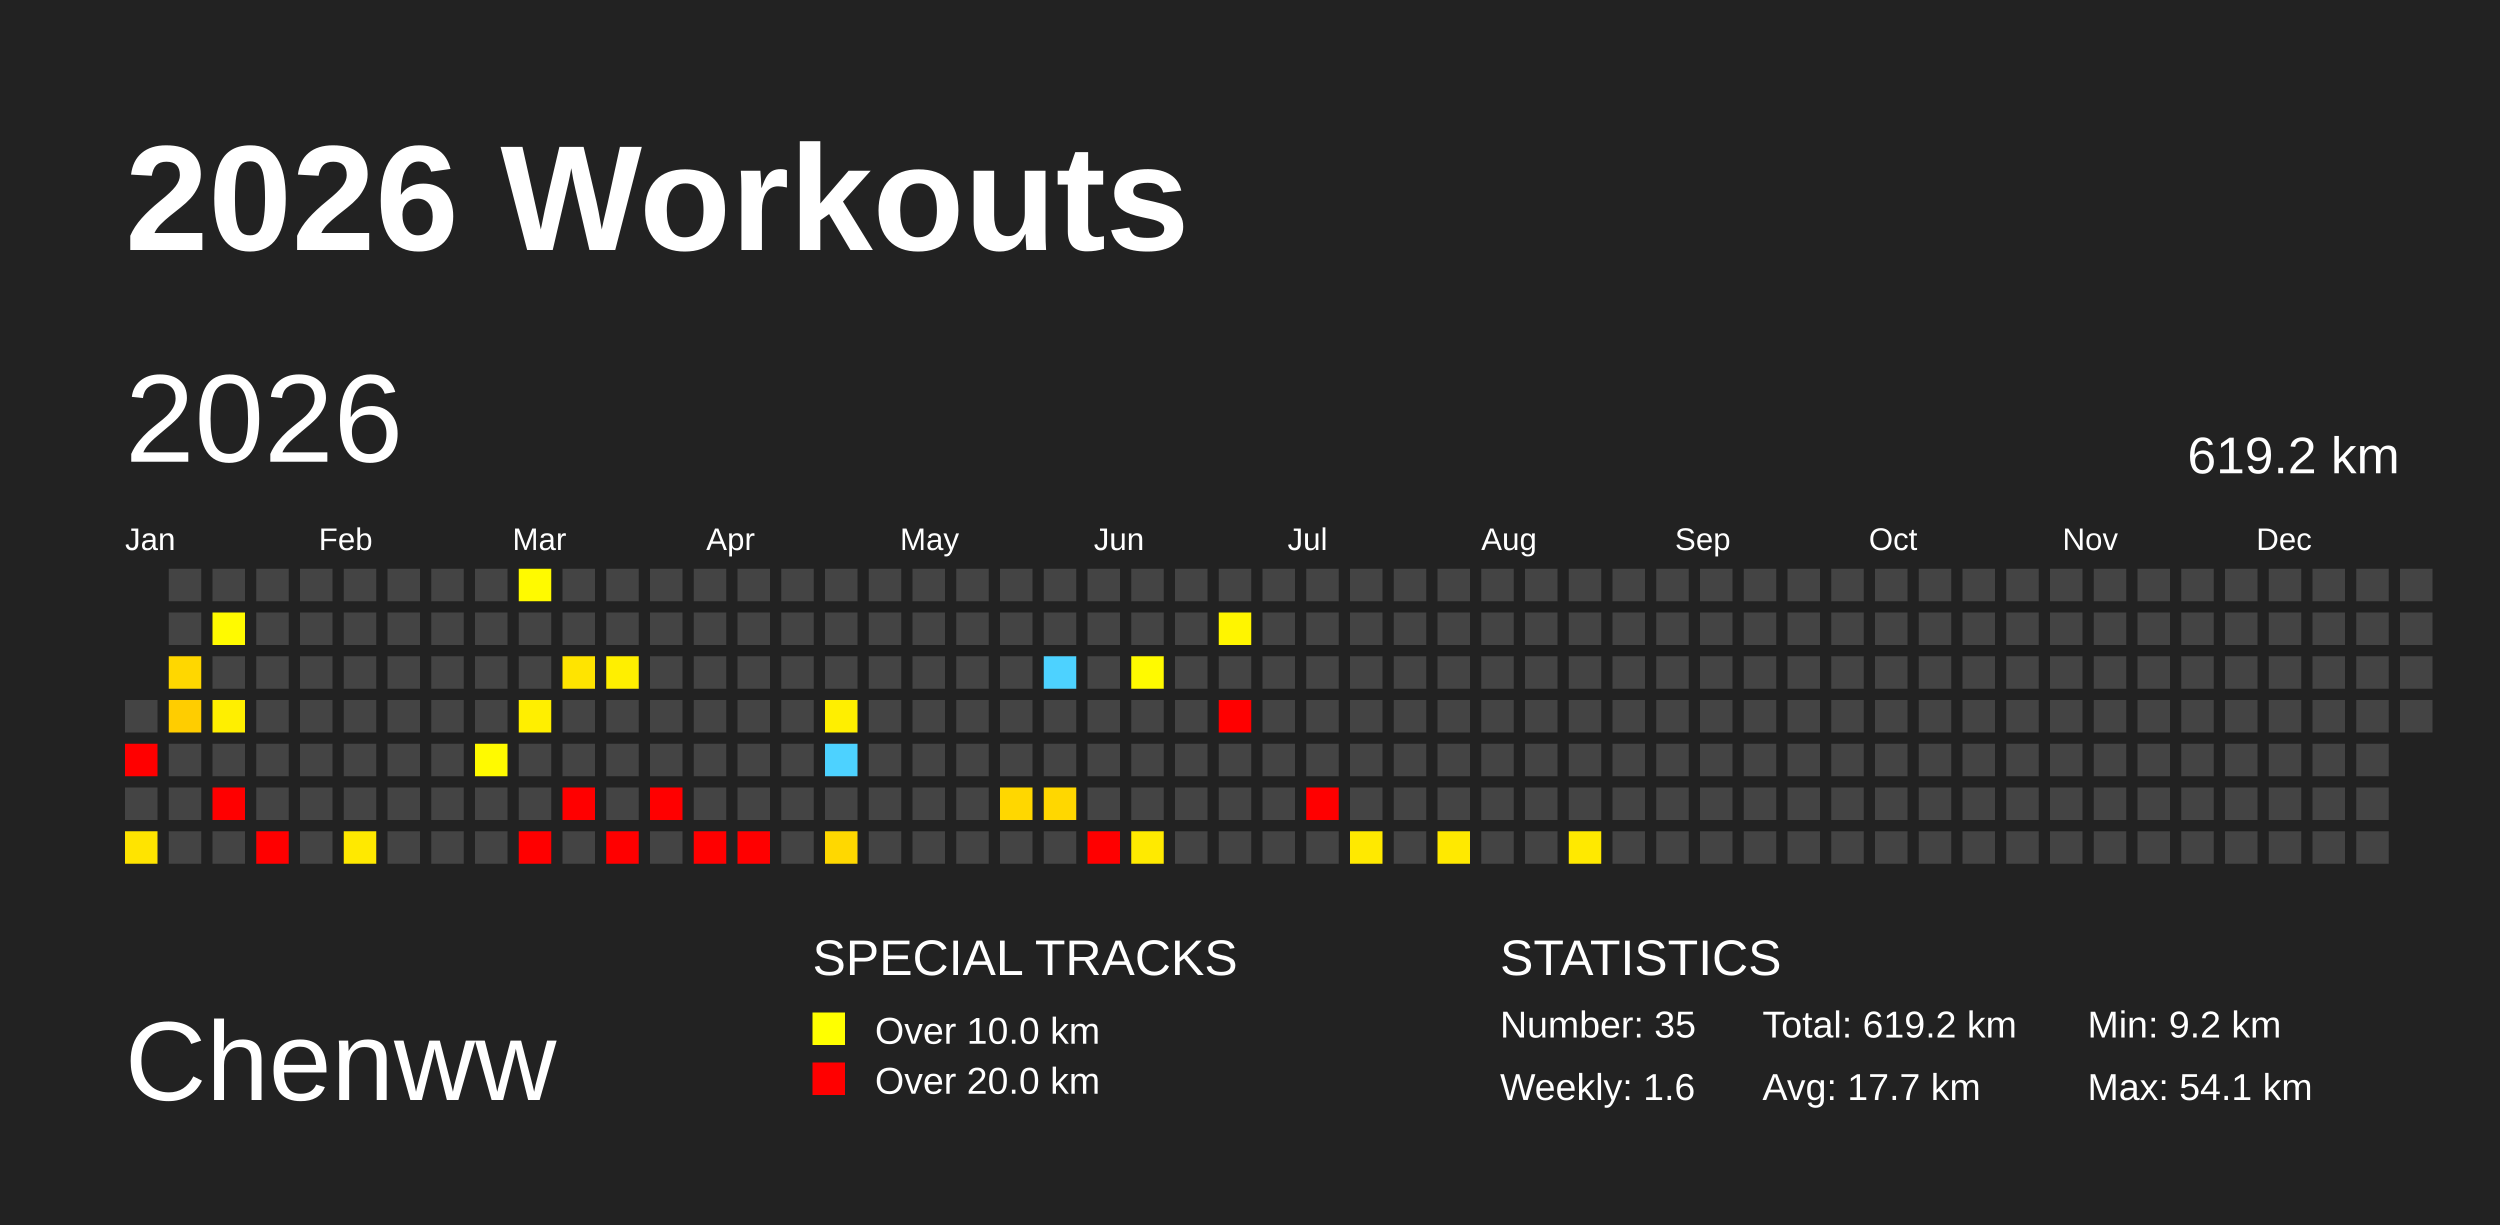
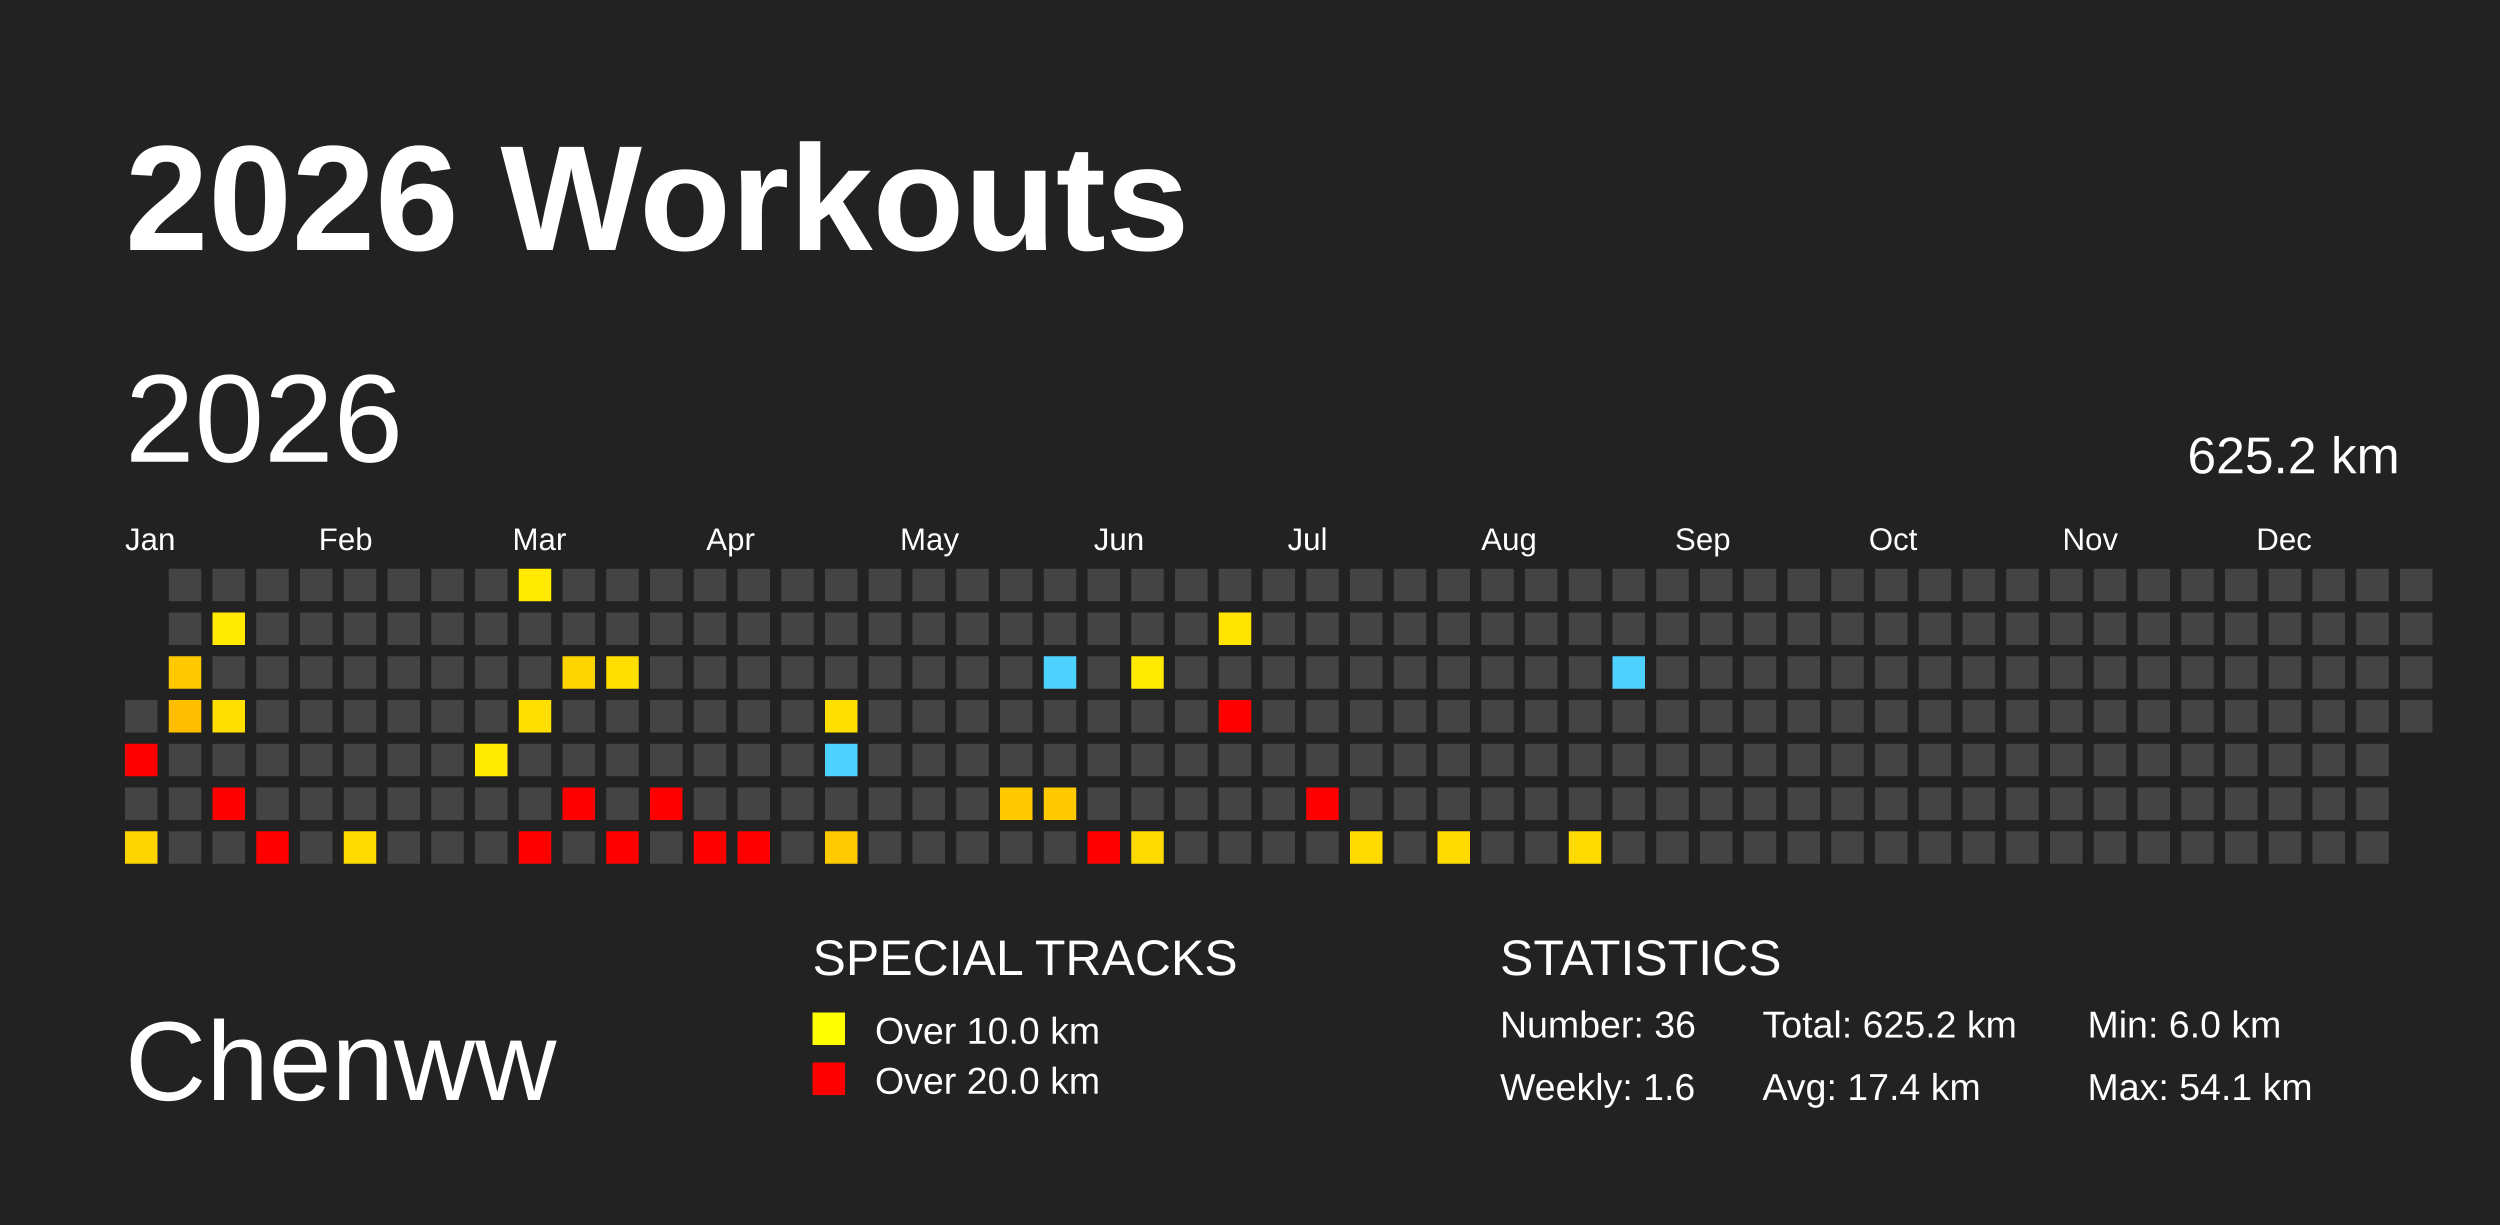
<svg xmlns="http://www.w3.org/2000/svg" baseProfile="full" height="98mm" version="1.1" viewBox="0,0,200,98" width="200mm">
  <defs />
  <rect fill="#222222" height="98" width="200" x="0" y="0" />
  <text fill="#FFFFFF" style="font-size:12px; font-family:Arial; font-weight:bold;" x="10" y="20">2026 Workouts</text>
  <text fill="#FFFFFF" style="font-size:9px; font-family:Arial" x="10" y="88">Chenww</text>
  <text fill="#FFFFFF" style="font-size:4px; font-family:Arial" x="65" y="78">SPECIAL TRACKS</text>
  <rect fill="yellow" height="2.6" width="2.6" x="65" y="81" />
  <text fill="#FFFFFF" style="font-size:3px; font-family:Arial" x="70" y="83.5">Over 10.0 km</text>
  <rect fill="red" height="2.6" width="2.6" x="65" y="85" />
  <text fill="#FFFFFF" style="font-size:3px; font-family:Arial" x="70" y="87.5">Over 20.0 km</text>
  <text fill="#FFFFFF" style="font-size:4px; font-family:Arial" x="120" y="78">STATISTICS</text>
-   <text fill="#FFFFFF" style="font-size:3px; font-family:Arial" x="120" y="83">Number: 35</text>
+   <text fill="#FFFFFF" style="font-size:3px; font-family:Arial" x="120" y="83">Number: 36</text>
  <text fill="#FFFFFF" style="font-size:3px; font-family:Arial" x="120" y="88">Weekly: 1.6</text>
-   <text fill="#FFFFFF" style="font-size:3px; font-family:Arial" x="141" y="83">Total: 619.2 km</text>
-   <text fill="#FFFFFF" style="font-size:3px; font-family:Arial" x="141" y="88">Avg: 17.7 km</text>
-   <text fill="#FFFFFF" style="font-size:3px; font-family:Arial" x="167" y="83">Min: 9.2 km</text>
+   <text fill="#FFFFFF" style="font-size:3px; font-family:Arial" x="141" y="83">Total: 625.2 km</text>
+   <text fill="#FFFFFF" style="font-size:3px; font-family:Arial" x="141" y="88">Avg: 17.4 km</text>
+   <text fill="#FFFFFF" style="font-size:3px; font-family:Arial" x="167" y="83">Min: 6.0 km</text>
  <text fill="#FFFFFF" style="font-size:3px; font-family:Arial" x="167" y="88">Max: 54.1 km</text>
  <text dominant-baseline="hanging" fill="#FFFFFF" style="font-size:10.0px; font-family:Arial;" x="10" y="30">2026</text>
-   <text dominant-baseline="hanging" fill="#FFFFFF" style="font-size:4.125px; font-family:Arial;" x="175" y="35">619.2 km</text>
+   <text dominant-baseline="hanging" fill="#FFFFFF" style="font-size:4.125px; font-family:Arial;" x="175" y="35">625.2 km</text>
  <text fill="#FFFFFF" style="font-size:2.5px; font-family:Arial" x="10.0" y="44">Jan</text>
  <text fill="#FFFFFF" style="font-size:2.5px; font-family:Arial" x="25.5" y="44">Feb</text>
  <text fill="#FFFFFF" style="font-size:2.5px; font-family:Arial" x="41.0" y="44">Mar</text>
  <text fill="#FFFFFF" style="font-size:2.5px; font-family:Arial" x="56.5" y="44">Apr</text>
  <text fill="#FFFFFF" style="font-size:2.5px; font-family:Arial" x="72.0" y="44">May</text>
  <text fill="#FFFFFF" style="font-size:2.5px; font-family:Arial" x="87.5" y="44">Jun</text>
  <text fill="#FFFFFF" style="font-size:2.5px; font-family:Arial" x="103.0" y="44">Jul</text>
  <text fill="#FFFFFF" style="font-size:2.5px; font-family:Arial" x="118.5" y="44">Aug</text>
  <text fill="#FFFFFF" style="font-size:2.5px; font-family:Arial" x="134.0" y="44">Sep</text>
  <text fill="#FFFFFF" style="font-size:2.5px; font-family:Arial" x="149.5" y="44">Oct</text>
  <text fill="#FFFFFF" style="font-size:2.5px; font-family:Arial" x="165.0" y="44">Nov</text>
  <text fill="#FFFFFF" style="font-size:2.5px; font-family:Arial" x="180.5" y="44">Dec</text>
  <rect fill="#444444" height="2.6" width="2.6" x="10.0" y="56.0" />
  <rect fill="red" height="2.6" width="2.6" x="10.0" y="59.5" />
  <rect fill="#444444" height="2.6" width="2.6" x="10.0" y="63.0" />
-   <rect fill="#ffe400" height="2.6" width="2.6" x="10.0" y="66.5" />
+   <rect fill="#ffd500" height="2.6" width="2.6" x="10.0" y="66.5" />
  <rect fill="#444444" height="2.6" width="2.6" x="13.5" y="45.5" />
  <rect fill="#444444" height="2.6" width="2.6" x="13.5" y="49.0" />
-   <rect fill="#ffd700" height="2.6" width="2.6" x="13.5" y="52.5" />
-   <rect fill="#ffcd00" height="2.6" width="2.6" x="13.5" y="56.0" />
+   <rect fill="#ffc900" height="2.6" width="2.6" x="13.5" y="52.5" />
+   <rect fill="#ffbf00" height="2.6" width="2.6" x="13.5" y="56.0" />
  <rect fill="#444444" height="2.6" width="2.6" x="13.5" y="59.5" />
  <rect fill="#444444" height="2.6" width="2.6" x="13.5" y="63.0" />
  <rect fill="#444444" height="2.6" width="2.6" x="13.5" y="66.5" />
  <rect fill="#444444" height="2.6" width="2.6" x="17.0" y="45.5" />
-   <rect fill="#fffa00" height="2.6" width="2.6" x="17.0" y="49.0" />
+   <rect fill="#ffea00" height="2.6" width="2.6" x="17.0" y="49.0" />
  <rect fill="#444444" height="2.6" width="2.6" x="17.0" y="52.5" />
-   <rect fill="#ffef00" height="2.6" width="2.6" x="17.0" y="56.0" />
+   <rect fill="#ffdf00" height="2.6" width="2.6" x="17.0" y="56.0" />
  <rect fill="#444444" height="2.6" width="2.6" x="17.0" y="59.5" />
  <rect fill="red" height="2.6" width="2.6" x="17.0" y="63.0" />
  <rect fill="#444444" height="2.6" width="2.6" x="17.0" y="66.5" />
  <rect fill="#444444" height="2.6" width="2.6" x="20.5" y="45.5" />
  <rect fill="#444444" height="2.6" width="2.6" x="20.5" y="49.0" />
  <rect fill="#444444" height="2.6" width="2.6" x="20.5" y="52.5" />
  <rect fill="#444444" height="2.6" width="2.6" x="20.5" y="56.0" />
  <rect fill="#444444" height="2.6" width="2.6" x="20.5" y="59.5" />
  <rect fill="#444444" height="2.6" width="2.6" x="20.5" y="63.0" />
  <rect fill="red" height="2.6" width="2.6" x="20.5" y="66.5" />
  <rect fill="#444444" height="2.6" width="2.6" x="24.0" y="45.5" />
  <rect fill="#444444" height="2.6" width="2.6" x="24.0" y="49.0" />
  <rect fill="#444444" height="2.6" width="2.6" x="24.0" y="52.5" />
  <rect fill="#444444" height="2.6" width="2.6" x="24.0" y="56.0" />
  <rect fill="#444444" height="2.6" width="2.6" x="24.0" y="59.5" />
  <rect fill="#444444" height="2.6" width="2.6" x="24.0" y="63.0" />
  <rect fill="#444444" height="2.6" width="2.6" x="24.0" y="66.5" />
  <rect fill="#444444" height="2.6" width="2.6" x="27.5" y="45.5" />
  <rect fill="#444444" height="2.6" width="2.6" x="27.5" y="49.0" />
  <rect fill="#444444" height="2.6" width="2.6" x="27.5" y="52.5" />
  <rect fill="#444444" height="2.6" width="2.6" x="27.5" y="56.0" />
  <rect fill="#444444" height="2.6" width="2.6" x="27.5" y="59.5" />
  <rect fill="#444444" height="2.6" width="2.6" x="27.5" y="63.0" />
-   <rect fill="#ffe900" height="2.6" width="2.6" x="27.5" y="66.5" />
+   <rect fill="#ffda00" height="2.6" width="2.6" x="27.5" y="66.5" />
  <rect fill="#444444" height="2.6" width="2.6" x="31.0" y="45.5" />
  <rect fill="#444444" height="2.6" width="2.6" x="31.0" y="49.0" />
  <rect fill="#444444" height="2.6" width="2.6" x="31.0" y="52.5" />
  <rect fill="#444444" height="2.6" width="2.6" x="31.0" y="56.0" />
  <rect fill="#444444" height="2.6" width="2.6" x="31.0" y="59.5" />
  <rect fill="#444444" height="2.6" width="2.6" x="31.0" y="63.0" />
  <rect fill="#444444" height="2.6" width="2.6" x="31.0" y="66.5" />
  <rect fill="#444444" height="2.6" width="2.6" x="34.5" y="45.5" />
  <rect fill="#444444" height="2.6" width="2.6" x="34.5" y="49.0" />
  <rect fill="#444444" height="2.6" width="2.6" x="34.5" y="52.5" />
  <rect fill="#444444" height="2.6" width="2.6" x="34.5" y="56.0" />
  <rect fill="#444444" height="2.6" width="2.6" x="34.5" y="59.5" />
  <rect fill="#444444" height="2.6" width="2.6" x="34.5" y="63.0" />
  <rect fill="#444444" height="2.6" width="2.6" x="34.5" y="66.5" />
  <rect fill="#444444" height="2.6" width="2.6" x="38.0" y="45.5" />
  <rect fill="#444444" height="2.6" width="2.6" x="38.0" y="49.0" />
  <rect fill="#444444" height="2.6" width="2.6" x="38.0" y="52.5" />
  <rect fill="#444444" height="2.6" width="2.6" x="38.0" y="56.0" />
-   <rect fill="#fffa00" height="2.6" width="2.6" x="38.0" y="59.5" />
+   <rect fill="#ffea00" height="2.6" width="2.6" x="38.0" y="59.5" />
  <rect fill="#444444" height="2.6" width="2.6" x="38.0" y="63.0" />
  <rect fill="#444444" height="2.6" width="2.6" x="38.0" y="66.5" />
-   <rect fill="#fffa00" height="2.6" width="2.6" x="41.5" y="45.5" />
+   <rect fill="#ffea00" height="2.6" width="2.6" x="41.5" y="45.5" />
  <rect fill="#444444" height="2.6" width="2.6" x="41.5" y="49.0" />
  <rect fill="#444444" height="2.6" width="2.6" x="41.5" y="52.5" />
-   <rect fill="#ffef00" height="2.6" width="2.6" x="41.5" y="56.0" />
+   <rect fill="#ffdf00" height="2.6" width="2.6" x="41.5" y="56.0" />
  <rect fill="#444444" height="2.6" width="2.6" x="41.5" y="59.5" />
  <rect fill="#444444" height="2.6" width="2.6" x="41.5" y="63.0" />
  <rect fill="red" height="2.6" width="2.6" x="41.5" y="66.5" />
  <rect fill="#444444" height="2.6" width="2.6" x="45.0" y="45.5" />
  <rect fill="#444444" height="2.6" width="2.6" x="45.0" y="49.0" />
-   <rect fill="#ffe400" height="2.6" width="2.6" x="45.0" y="52.5" />
+   <rect fill="#ffd500" height="2.6" width="2.6" x="45.0" y="52.5" />
  <rect fill="#444444" height="2.6" width="2.6" x="45.0" y="56.0" />
  <rect fill="#444444" height="2.6" width="2.6" x="45.0" y="59.5" />
  <rect fill="red" height="2.6" width="2.6" x="45.0" y="63.0" />
  <rect fill="#444444" height="2.6" width="2.6" x="45.0" y="66.5" />
  <rect fill="#444444" height="2.6" width="2.6" x="48.5" y="45.5" />
  <rect fill="#444444" height="2.6" width="2.6" x="48.5" y="49.0" />
-   <rect fill="#ffef00" height="2.6" width="2.6" x="48.5" y="52.5" />
+   <rect fill="#ffdf00" height="2.6" width="2.6" x="48.5" y="52.5" />
  <rect fill="#444444" height="2.6" width="2.6" x="48.5" y="56.0" />
  <rect fill="#444444" height="2.6" width="2.6" x="48.5" y="59.5" />
  <rect fill="#444444" height="2.6" width="2.6" x="48.5" y="63.0" />
  <rect fill="red" height="2.6" width="2.6" x="48.5" y="66.5" />
  <rect fill="#444444" height="2.6" width="2.6" x="52.0" y="45.5" />
  <rect fill="#444444" height="2.6" width="2.6" x="52.0" y="49.0" />
  <rect fill="#444444" height="2.6" width="2.6" x="52.0" y="52.5" />
  <rect fill="#444444" height="2.6" width="2.6" x="52.0" y="56.0" />
  <rect fill="#444444" height="2.6" width="2.6" x="52.0" y="59.5" />
  <rect fill="red" height="2.6" width="2.6" x="52.0" y="63.0" />
  <rect fill="#444444" height="2.6" width="2.6" x="52.0" y="66.5" />
  <rect fill="#444444" height="2.6" width="2.6" x="55.5" y="45.5" />
  <rect fill="#444444" height="2.6" width="2.6" x="55.5" y="49.0" />
  <rect fill="#444444" height="2.6" width="2.6" x="55.5" y="52.5" />
  <rect fill="#444444" height="2.6" width="2.6" x="55.5" y="56.0" />
  <rect fill="#444444" height="2.6" width="2.6" x="55.5" y="59.5" />
  <rect fill="#444444" height="2.6" width="2.6" x="55.5" y="63.0" />
  <rect fill="red" height="2.6" width="2.6" x="55.5" y="66.5" />
  <rect fill="#444444" height="2.6" width="2.6" x="59.0" y="45.5" />
  <rect fill="#444444" height="2.6" width="2.6" x="59.0" y="49.0" />
  <rect fill="#444444" height="2.6" width="2.6" x="59.0" y="52.5" />
  <rect fill="#444444" height="2.6" width="2.6" x="59.0" y="56.0" />
  <rect fill="#444444" height="2.6" width="2.6" x="59.0" y="59.5" />
  <rect fill="#444444" height="2.6" width="2.6" x="59.0" y="63.0" />
  <rect fill="red" height="2.6" width="2.6" x="59.0" y="66.5" />
  <rect fill="#444444" height="2.6" width="2.6" x="62.5" y="45.5" />
  <rect fill="#444444" height="2.6" width="2.6" x="62.5" y="49.0" />
  <rect fill="#444444" height="2.6" width="2.6" x="62.5" y="52.5" />
  <rect fill="#444444" height="2.6" width="2.6" x="62.5" y="56.0" />
  <rect fill="#444444" height="2.6" width="2.6" x="62.5" y="59.5" />
  <rect fill="#444444" height="2.6" width="2.6" x="62.5" y="63.0" />
  <rect fill="#444444" height="2.6" width="2.6" x="62.5" y="66.5" />
  <rect fill="#444444" height="2.6" width="2.6" x="66.0" y="45.5" />
  <rect fill="#444444" height="2.6" width="2.6" x="66.0" y="49.0" />
  <rect fill="#444444" height="2.6" width="2.6" x="66.0" y="52.5" />
-   <rect fill="#ffef00" height="2.6" width="2.6" x="66.0" y="56.0" />
+   <rect fill="#ffdf00" height="2.6" width="2.6" x="66.0" y="56.0" />
  <rect fill="#4dd2ff" height="2.6" width="2.6" x="66.0" y="59.5" />
  <rect fill="#444444" height="2.6" width="2.6" x="66.0" y="63.0" />
-   <rect fill="#ffd800" height="2.6" width="2.6" x="66.0" y="66.5" />
+   <rect fill="#ffca00" height="2.6" width="2.6" x="66.0" y="66.5" />
  <rect fill="#444444" height="2.6" width="2.6" x="69.5" y="45.5" />
  <rect fill="#444444" height="2.6" width="2.6" x="69.5" y="49.0" />
  <rect fill="#444444" height="2.6" width="2.6" x="69.5" y="52.5" />
  <rect fill="#444444" height="2.6" width="2.6" x="69.5" y="56.0" />
  <rect fill="#444444" height="2.6" width="2.6" x="69.5" y="59.5" />
  <rect fill="#444444" height="2.6" width="2.6" x="69.5" y="63.0" />
  <rect fill="#444444" height="2.6" width="2.6" x="69.5" y="66.5" />
  <rect fill="#444444" height="2.6" width="2.6" x="73.0" y="45.5" />
  <rect fill="#444444" height="2.6" width="2.6" x="73.0" y="49.0" />
  <rect fill="#444444" height="2.6" width="2.6" x="73.0" y="52.5" />
  <rect fill="#444444" height="2.6" width="2.6" x="73.0" y="56.0" />
  <rect fill="#444444" height="2.6" width="2.6" x="73.0" y="59.5" />
  <rect fill="#444444" height="2.6" width="2.6" x="73.0" y="63.0" />
  <rect fill="#444444" height="2.6" width="2.6" x="73.0" y="66.5" />
  <rect fill="#444444" height="2.6" width="2.6" x="76.5" y="45.5" />
  <rect fill="#444444" height="2.6" width="2.6" x="76.5" y="49.0" />
  <rect fill="#444444" height="2.6" width="2.6" x="76.5" y="52.5" />
  <rect fill="#444444" height="2.6" width="2.6" x="76.5" y="56.0" />
  <rect fill="#444444" height="2.6" width="2.6" x="76.5" y="59.5" />
  <rect fill="#444444" height="2.6" width="2.6" x="76.5" y="63.0" />
  <rect fill="#444444" height="2.6" width="2.6" x="76.5" y="66.5" />
  <rect fill="#444444" height="2.6" width="2.6" x="80.0" y="45.5" />
  <rect fill="#444444" height="2.6" width="2.6" x="80.0" y="49.0" />
  <rect fill="#444444" height="2.6" width="2.6" x="80.0" y="52.5" />
  <rect fill="#444444" height="2.6" width="2.6" x="80.0" y="56.0" />
  <rect fill="#444444" height="2.6" width="2.6" x="80.0" y="59.5" />
-   <rect fill="#ffd700" height="2.6" width="2.6" x="80.0" y="63.0" />
+   <rect fill="#ffc900" height="2.6" width="2.6" x="80.0" y="63.0" />
  <rect fill="#444444" height="2.6" width="2.6" x="80.0" y="66.5" />
  <rect fill="#444444" height="2.6" width="2.6" x="83.5" y="45.5" />
  <rect fill="#444444" height="2.6" width="2.6" x="83.5" y="49.0" />
  <rect fill="#4dd2ff" height="2.6" width="2.6" x="83.5" y="52.5" />
  <rect fill="#444444" height="2.6" width="2.6" x="83.5" y="56.0" />
  <rect fill="#444444" height="2.6" width="2.6" x="83.5" y="59.5" />
-   <rect fill="#ffd700" height="2.6" width="2.6" x="83.5" y="63.0" />
+   <rect fill="#ffc900" height="2.6" width="2.6" x="83.5" y="63.0" />
  <rect fill="#444444" height="2.6" width="2.6" x="83.5" y="66.5" />
  <rect fill="#444444" height="2.6" width="2.6" x="87.0" y="45.5" />
  <rect fill="#444444" height="2.6" width="2.6" x="87.0" y="49.0" />
  <rect fill="#444444" height="2.6" width="2.6" x="87.0" y="52.5" />
  <rect fill="#444444" height="2.6" width="2.6" x="87.0" y="56.0" />
  <rect fill="#444444" height="2.6" width="2.6" x="87.0" y="59.5" />
  <rect fill="#444444" height="2.6" width="2.6" x="87.0" y="63.0" />
  <rect fill="red" height="2.6" width="2.6" x="87.0" y="66.5" />
  <rect fill="#444444" height="2.6" width="2.6" x="90.5" y="45.5" />
  <rect fill="#444444" height="2.6" width="2.6" x="90.5" y="49.0" />
-   <rect fill="#fffa00" height="2.6" width="2.6" x="90.5" y="52.5" />
+   <rect fill="#ffea00" height="2.6" width="2.6" x="90.5" y="52.5" />
  <rect fill="#444444" height="2.6" width="2.6" x="90.5" y="56.0" />
  <rect fill="#444444" height="2.6" width="2.6" x="90.5" y="59.5" />
  <rect fill="#444444" height="2.6" width="2.6" x="90.5" y="63.0" />
-   <rect fill="#ffea00" height="2.6" width="2.6" x="90.5" y="66.5" />
+   <rect fill="#ffda00" height="2.6" width="2.6" x="90.5" y="66.5" />
  <rect fill="#444444" height="2.6" width="2.6" x="94.0" y="45.5" />
  <rect fill="#444444" height="2.6" width="2.6" x="94.0" y="49.0" />
  <rect fill="#444444" height="2.6" width="2.6" x="94.0" y="52.5" />
  <rect fill="#444444" height="2.6" width="2.6" x="94.0" y="56.0" />
  <rect fill="#444444" height="2.6" width="2.6" x="94.0" y="59.5" />
  <rect fill="#444444" height="2.6" width="2.6" x="94.0" y="63.0" />
  <rect fill="#444444" height="2.6" width="2.6" x="94.0" y="66.5" />
  <rect fill="#444444" height="2.6" width="2.6" x="97.5" y="45.5" />
-   <rect fill="#fff500" height="2.6" width="2.6" x="97.5" y="49.0" />
+   <rect fill="#ffe400" height="2.6" width="2.6" x="97.5" y="49.0" />
  <rect fill="#444444" height="2.6" width="2.6" x="97.5" y="52.5" />
  <rect fill="red" height="2.6" width="2.6" x="97.5" y="56.0" />
  <rect fill="#444444" height="2.6" width="2.6" x="97.5" y="59.5" />
  <rect fill="#444444" height="2.6" width="2.6" x="97.5" y="63.0" />
  <rect fill="#444444" height="2.6" width="2.6" x="97.5" y="66.5" />
  <rect fill="#444444" height="2.6" width="2.6" x="101.0" y="45.5" />
  <rect fill="#444444" height="2.6" width="2.6" x="101.0" y="49.0" />
  <rect fill="#444444" height="2.6" width="2.6" x="101.0" y="52.5" />
  <rect fill="#444444" height="2.6" width="2.6" x="101.0" y="56.0" />
  <rect fill="#444444" height="2.6" width="2.6" x="101.0" y="59.5" />
  <rect fill="#444444" height="2.6" width="2.6" x="101.0" y="63.0" />
  <rect fill="#444444" height="2.6" width="2.6" x="101.0" y="66.5" />
  <rect fill="#444444" height="2.6" width="2.6" x="104.5" y="45.5" />
  <rect fill="#444444" height="2.6" width="2.6" x="104.5" y="49.0" />
  <rect fill="#444444" height="2.6" width="2.6" x="104.5" y="52.5" />
  <rect fill="#444444" height="2.6" width="2.6" x="104.5" y="56.0" />
  <rect fill="#444444" height="2.6" width="2.6" x="104.5" y="59.5" />
  <rect fill="red" height="2.6" width="2.6" x="104.5" y="63.0" />
  <rect fill="#444444" height="2.6" width="2.6" x="104.5" y="66.5" />
  <rect fill="#444444" height="2.6" width="2.6" x="108.0" y="45.5" />
  <rect fill="#444444" height="2.6" width="2.6" x="108.0" y="49.0" />
  <rect fill="#444444" height="2.6" width="2.6" x="108.0" y="52.5" />
  <rect fill="#444444" height="2.6" width="2.6" x="108.0" y="56.0" />
  <rect fill="#444444" height="2.6" width="2.6" x="108.0" y="59.5" />
  <rect fill="#444444" height="2.6" width="2.6" x="108.0" y="63.0" />
-   <rect fill="#ffe900" height="2.6" width="2.6" x="108.0" y="66.5" />
+   <rect fill="#ffda00" height="2.6" width="2.6" x="108.0" y="66.5" />
  <rect fill="#444444" height="2.6" width="2.6" x="111.5" y="45.5" />
  <rect fill="#444444" height="2.6" width="2.6" x="111.5" y="49.0" />
  <rect fill="#444444" height="2.6" width="2.6" x="111.5" y="52.5" />
  <rect fill="#444444" height="2.6" width="2.6" x="111.5" y="56.0" />
  <rect fill="#444444" height="2.6" width="2.6" x="111.5" y="59.5" />
  <rect fill="#444444" height="2.6" width="2.6" x="111.5" y="63.0" />
  <rect fill="#444444" height="2.6" width="2.6" x="111.5" y="66.5" />
  <rect fill="#444444" height="2.6" width="2.6" x="115.0" y="45.5" />
  <rect fill="#444444" height="2.6" width="2.6" x="115.0" y="49.0" />
  <rect fill="#444444" height="2.6" width="2.6" x="115.0" y="52.5" />
  <rect fill="#444444" height="2.6" width="2.6" x="115.0" y="56.0" />
  <rect fill="#444444" height="2.6" width="2.6" x="115.0" y="59.5" />
  <rect fill="#444444" height="2.6" width="2.6" x="115.0" y="63.0" />
-   <rect fill="#ffe900" height="2.6" width="2.6" x="115.0" y="66.5" />
+   <rect fill="#ffda00" height="2.6" width="2.6" x="115.0" y="66.5" />
  <rect fill="#444444" height="2.6" width="2.6" x="118.5" y="45.5" />
  <rect fill="#444444" height="2.6" width="2.6" x="118.5" y="49.0" />
  <rect fill="#444444" height="2.6" width="2.6" x="118.5" y="52.5" />
  <rect fill="#444444" height="2.6" width="2.6" x="118.5" y="56.0" />
  <rect fill="#444444" height="2.6" width="2.6" x="118.5" y="59.5" />
  <rect fill="#444444" height="2.6" width="2.6" x="118.5" y="63.0" />
  <rect fill="#444444" height="2.6" width="2.6" x="118.5" y="66.5" />
  <rect fill="#444444" height="2.6" width="2.6" x="122.0" y="45.5" />
  <rect fill="#444444" height="2.6" width="2.6" x="122.0" y="49.0" />
  <rect fill="#444444" height="2.6" width="2.6" x="122.0" y="52.5" />
  <rect fill="#444444" height="2.6" width="2.6" x="122.0" y="56.0" />
  <rect fill="#444444" height="2.6" width="2.6" x="122.0" y="59.5" />
  <rect fill="#444444" height="2.6" width="2.6" x="122.0" y="63.0" />
  <rect fill="#444444" height="2.6" width="2.6" x="122.0" y="66.5" />
  <rect fill="#444444" height="2.6" width="2.6" x="125.5" y="45.5" />
  <rect fill="#444444" height="2.6" width="2.6" x="125.5" y="49.0" />
  <rect fill="#444444" height="2.6" width="2.6" x="125.5" y="52.5" />
  <rect fill="#444444" height="2.6" width="2.6" x="125.5" y="56.0" />
  <rect fill="#444444" height="2.6" width="2.6" x="125.5" y="59.5" />
  <rect fill="#444444" height="2.6" width="2.6" x="125.5" y="63.0" />
-   <rect fill="#ffe900" height="2.6" width="2.6" x="125.5" y="66.5" />
+   <rect fill="#ffda00" height="2.6" width="2.6" x="125.5" y="66.5" />
  <rect fill="#444444" height="2.6" width="2.6" x="129.0" y="45.5" />
  <rect fill="#444444" height="2.6" width="2.6" x="129.0" y="49.0" />
-   <rect fill="#444444" height="2.6" width="2.6" x="129.0" y="52.5" />
+   <rect fill="#4dd2ff" height="2.6" width="2.6" x="129.0" y="52.5" />
  <rect fill="#444444" height="2.6" width="2.6" x="129.0" y="56.0" />
  <rect fill="#444444" height="2.6" width="2.6" x="129.0" y="59.5" />
  <rect fill="#444444" height="2.6" width="2.6" x="129.0" y="63.0" />
  <rect fill="#444444" height="2.6" width="2.6" x="129.0" y="66.5" />
  <rect fill="#444444" height="2.6" width="2.6" x="132.5" y="45.5" />
  <rect fill="#444444" height="2.6" width="2.6" x="132.5" y="49.0" />
  <rect fill="#444444" height="2.6" width="2.6" x="132.5" y="52.5" />
  <rect fill="#444444" height="2.6" width="2.6" x="132.5" y="56.0" />
  <rect fill="#444444" height="2.6" width="2.6" x="132.5" y="59.5" />
  <rect fill="#444444" height="2.6" width="2.6" x="132.5" y="63.0" />
  <rect fill="#444444" height="2.6" width="2.6" x="132.5" y="66.5" />
  <rect fill="#444444" height="2.6" width="2.6" x="136.0" y="45.5" />
  <rect fill="#444444" height="2.6" width="2.6" x="136.0" y="49.0" />
  <rect fill="#444444" height="2.6" width="2.6" x="136.0" y="52.5" />
  <rect fill="#444444" height="2.6" width="2.6" x="136.0" y="56.0" />
  <rect fill="#444444" height="2.6" width="2.6" x="136.0" y="59.5" />
  <rect fill="#444444" height="2.6" width="2.6" x="136.0" y="63.0" />
  <rect fill="#444444" height="2.6" width="2.6" x="136.0" y="66.5" />
  <rect fill="#444444" height="2.6" width="2.6" x="139.5" y="45.5" />
  <rect fill="#444444" height="2.6" width="2.6" x="139.5" y="49.0" />
  <rect fill="#444444" height="2.6" width="2.6" x="139.5" y="52.5" />
  <rect fill="#444444" height="2.6" width="2.6" x="139.5" y="56.0" />
  <rect fill="#444444" height="2.6" width="2.6" x="139.5" y="59.5" />
  <rect fill="#444444" height="2.6" width="2.6" x="139.5" y="63.0" />
  <rect fill="#444444" height="2.6" width="2.6" x="139.5" y="66.5" />
  <rect fill="#444444" height="2.6" width="2.6" x="143.0" y="45.5" />
  <rect fill="#444444" height="2.6" width="2.6" x="143.0" y="49.0" />
  <rect fill="#444444" height="2.6" width="2.6" x="143.0" y="52.5" />
  <rect fill="#444444" height="2.6" width="2.6" x="143.0" y="56.0" />
  <rect fill="#444444" height="2.6" width="2.6" x="143.0" y="59.5" />
  <rect fill="#444444" height="2.6" width="2.6" x="143.0" y="63.0" />
  <rect fill="#444444" height="2.6" width="2.6" x="143.0" y="66.5" />
  <rect fill="#444444" height="2.6" width="2.6" x="146.5" y="45.5" />
  <rect fill="#444444" height="2.6" width="2.6" x="146.5" y="49.0" />
  <rect fill="#444444" height="2.6" width="2.6" x="146.5" y="52.5" />
  <rect fill="#444444" height="2.6" width="2.6" x="146.5" y="56.0" />
  <rect fill="#444444" height="2.6" width="2.6" x="146.5" y="59.5" />
  <rect fill="#444444" height="2.6" width="2.6" x="146.5" y="63.0" />
  <rect fill="#444444" height="2.6" width="2.6" x="146.5" y="66.5" />
  <rect fill="#444444" height="2.6" width="2.6" x="150.0" y="45.5" />
  <rect fill="#444444" height="2.6" width="2.6" x="150.0" y="49.0" />
  <rect fill="#444444" height="2.6" width="2.6" x="150.0" y="52.5" />
  <rect fill="#444444" height="2.6" width="2.6" x="150.0" y="56.0" />
  <rect fill="#444444" height="2.6" width="2.6" x="150.0" y="59.5" />
  <rect fill="#444444" height="2.6" width="2.6" x="150.0" y="63.0" />
  <rect fill="#444444" height="2.6" width="2.6" x="150.0" y="66.5" />
  <rect fill="#444444" height="2.6" width="2.6" x="153.5" y="45.5" />
  <rect fill="#444444" height="2.6" width="2.6" x="153.5" y="49.0" />
  <rect fill="#444444" height="2.6" width="2.6" x="153.5" y="52.5" />
  <rect fill="#444444" height="2.6" width="2.6" x="153.5" y="56.0" />
  <rect fill="#444444" height="2.6" width="2.6" x="153.5" y="59.5" />
  <rect fill="#444444" height="2.6" width="2.6" x="153.5" y="63.0" />
  <rect fill="#444444" height="2.6" width="2.6" x="153.5" y="66.5" />
  <rect fill="#444444" height="2.6" width="2.6" x="157.0" y="45.5" />
  <rect fill="#444444" height="2.6" width="2.6" x="157.0" y="49.0" />
  <rect fill="#444444" height="2.6" width="2.6" x="157.0" y="52.5" />
  <rect fill="#444444" height="2.6" width="2.6" x="157.0" y="56.0" />
  <rect fill="#444444" height="2.6" width="2.6" x="157.0" y="59.5" />
  <rect fill="#444444" height="2.6" width="2.6" x="157.0" y="63.0" />
  <rect fill="#444444" height="2.6" width="2.6" x="157.0" y="66.5" />
  <rect fill="#444444" height="2.6" width="2.6" x="160.5" y="45.5" />
  <rect fill="#444444" height="2.6" width="2.6" x="160.5" y="49.0" />
  <rect fill="#444444" height="2.6" width="2.6" x="160.5" y="52.5" />
  <rect fill="#444444" height="2.6" width="2.6" x="160.5" y="56.0" />
  <rect fill="#444444" height="2.6" width="2.6" x="160.5" y="59.5" />
  <rect fill="#444444" height="2.6" width="2.6" x="160.5" y="63.0" />
  <rect fill="#444444" height="2.6" width="2.6" x="160.5" y="66.5" />
  <rect fill="#444444" height="2.6" width="2.6" x="164.0" y="45.5" />
  <rect fill="#444444" height="2.6" width="2.6" x="164.0" y="49.0" />
  <rect fill="#444444" height="2.6" width="2.6" x="164.0" y="52.5" />
  <rect fill="#444444" height="2.6" width="2.6" x="164.0" y="56.0" />
  <rect fill="#444444" height="2.6" width="2.6" x="164.0" y="59.5" />
  <rect fill="#444444" height="2.6" width="2.6" x="164.0" y="63.0" />
  <rect fill="#444444" height="2.6" width="2.6" x="164.0" y="66.5" />
  <rect fill="#444444" height="2.6" width="2.6" x="167.5" y="45.5" />
  <rect fill="#444444" height="2.6" width="2.6" x="167.5" y="49.0" />
  <rect fill="#444444" height="2.6" width="2.6" x="167.5" y="52.5" />
  <rect fill="#444444" height="2.6" width="2.6" x="167.5" y="56.0" />
  <rect fill="#444444" height="2.6" width="2.6" x="167.5" y="59.5" />
  <rect fill="#444444" height="2.6" width="2.6" x="167.5" y="63.0" />
  <rect fill="#444444" height="2.6" width="2.6" x="167.5" y="66.5" />
  <rect fill="#444444" height="2.6" width="2.6" x="171.0" y="45.5" />
  <rect fill="#444444" height="2.6" width="2.6" x="171.0" y="49.0" />
  <rect fill="#444444" height="2.6" width="2.6" x="171.0" y="52.5" />
  <rect fill="#444444" height="2.6" width="2.6" x="171.0" y="56.0" />
  <rect fill="#444444" height="2.6" width="2.6" x="171.0" y="59.5" />
  <rect fill="#444444" height="2.6" width="2.6" x="171.0" y="63.0" />
  <rect fill="#444444" height="2.6" width="2.6" x="171.0" y="66.5" />
  <rect fill="#444444" height="2.6" width="2.6" x="174.5" y="45.5" />
  <rect fill="#444444" height="2.6" width="2.6" x="174.5" y="49.0" />
  <rect fill="#444444" height="2.6" width="2.6" x="174.5" y="52.5" />
  <rect fill="#444444" height="2.6" width="2.6" x="174.5" y="56.0" />
  <rect fill="#444444" height="2.6" width="2.6" x="174.5" y="59.5" />
  <rect fill="#444444" height="2.6" width="2.6" x="174.5" y="63.0" />
  <rect fill="#444444" height="2.6" width="2.6" x="174.5" y="66.5" />
  <rect fill="#444444" height="2.6" width="2.6" x="178.0" y="45.5" />
  <rect fill="#444444" height="2.6" width="2.6" x="178.0" y="49.0" />
  <rect fill="#444444" height="2.6" width="2.6" x="178.0" y="52.5" />
  <rect fill="#444444" height="2.6" width="2.6" x="178.0" y="56.0" />
  <rect fill="#444444" height="2.6" width="2.6" x="178.0" y="59.5" />
  <rect fill="#444444" height="2.6" width="2.6" x="178.0" y="63.0" />
  <rect fill="#444444" height="2.6" width="2.6" x="178.0" y="66.5" />
  <rect fill="#444444" height="2.6" width="2.6" x="181.5" y="45.5" />
  <rect fill="#444444" height="2.6" width="2.6" x="181.5" y="49.0" />
  <rect fill="#444444" height="2.6" width="2.6" x="181.5" y="52.5" />
  <rect fill="#444444" height="2.6" width="2.6" x="181.5" y="56.0" />
  <rect fill="#444444" height="2.6" width="2.6" x="181.5" y="59.5" />
  <rect fill="#444444" height="2.6" width="2.6" x="181.5" y="63.0" />
  <rect fill="#444444" height="2.6" width="2.6" x="181.5" y="66.5" />
  <rect fill="#444444" height="2.6" width="2.6" x="185.0" y="45.5" />
  <rect fill="#444444" height="2.6" width="2.6" x="185.0" y="49.0" />
  <rect fill="#444444" height="2.6" width="2.6" x="185.0" y="52.5" />
  <rect fill="#444444" height="2.6" width="2.6" x="185.0" y="56.0" />
  <rect fill="#444444" height="2.6" width="2.6" x="185.0" y="59.5" />
  <rect fill="#444444" height="2.6" width="2.6" x="185.0" y="63.0" />
  <rect fill="#444444" height="2.6" width="2.6" x="185.0" y="66.5" />
  <rect fill="#444444" height="2.6" width="2.6" x="188.5" y="45.5" />
  <rect fill="#444444" height="2.6" width="2.6" x="188.5" y="49.0" />
  <rect fill="#444444" height="2.6" width="2.6" x="188.5" y="52.5" />
  <rect fill="#444444" height="2.6" width="2.6" x="188.5" y="56.0" />
  <rect fill="#444444" height="2.6" width="2.6" x="188.5" y="59.5" />
  <rect fill="#444444" height="2.6" width="2.6" x="188.5" y="63.0" />
  <rect fill="#444444" height="2.6" width="2.6" x="188.5" y="66.5" />
  <rect fill="#444444" height="2.6" width="2.6" x="192.0" y="45.5" />
  <rect fill="#444444" height="2.6" width="2.6" x="192.0" y="49.0" />
  <rect fill="#444444" height="2.6" width="2.6" x="192.0" y="52.5" />
  <rect fill="#444444" height="2.6" width="2.6" x="192.0" y="56.0" />
</svg>
